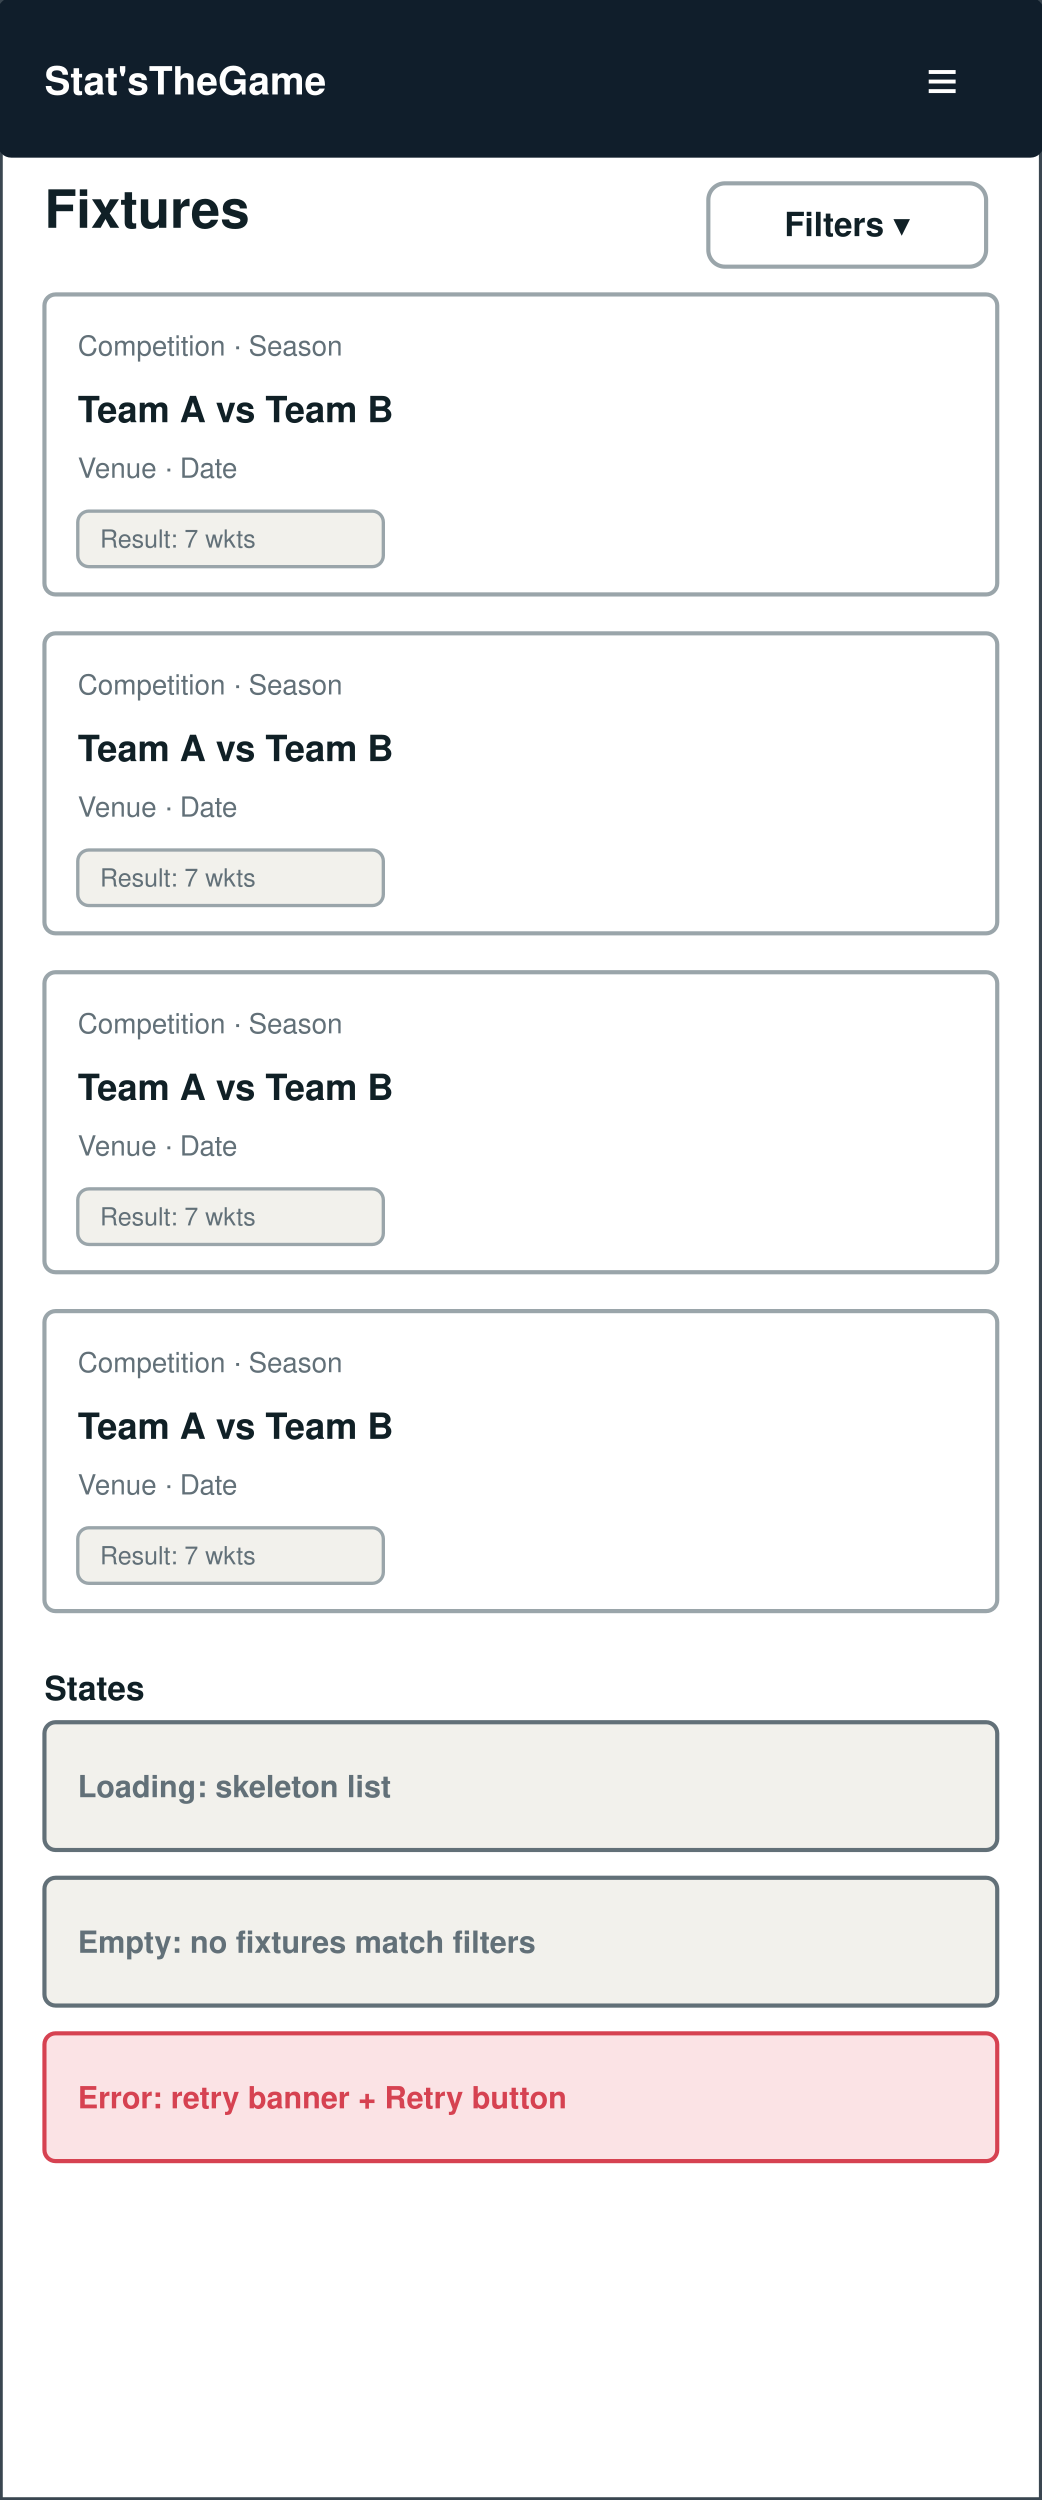
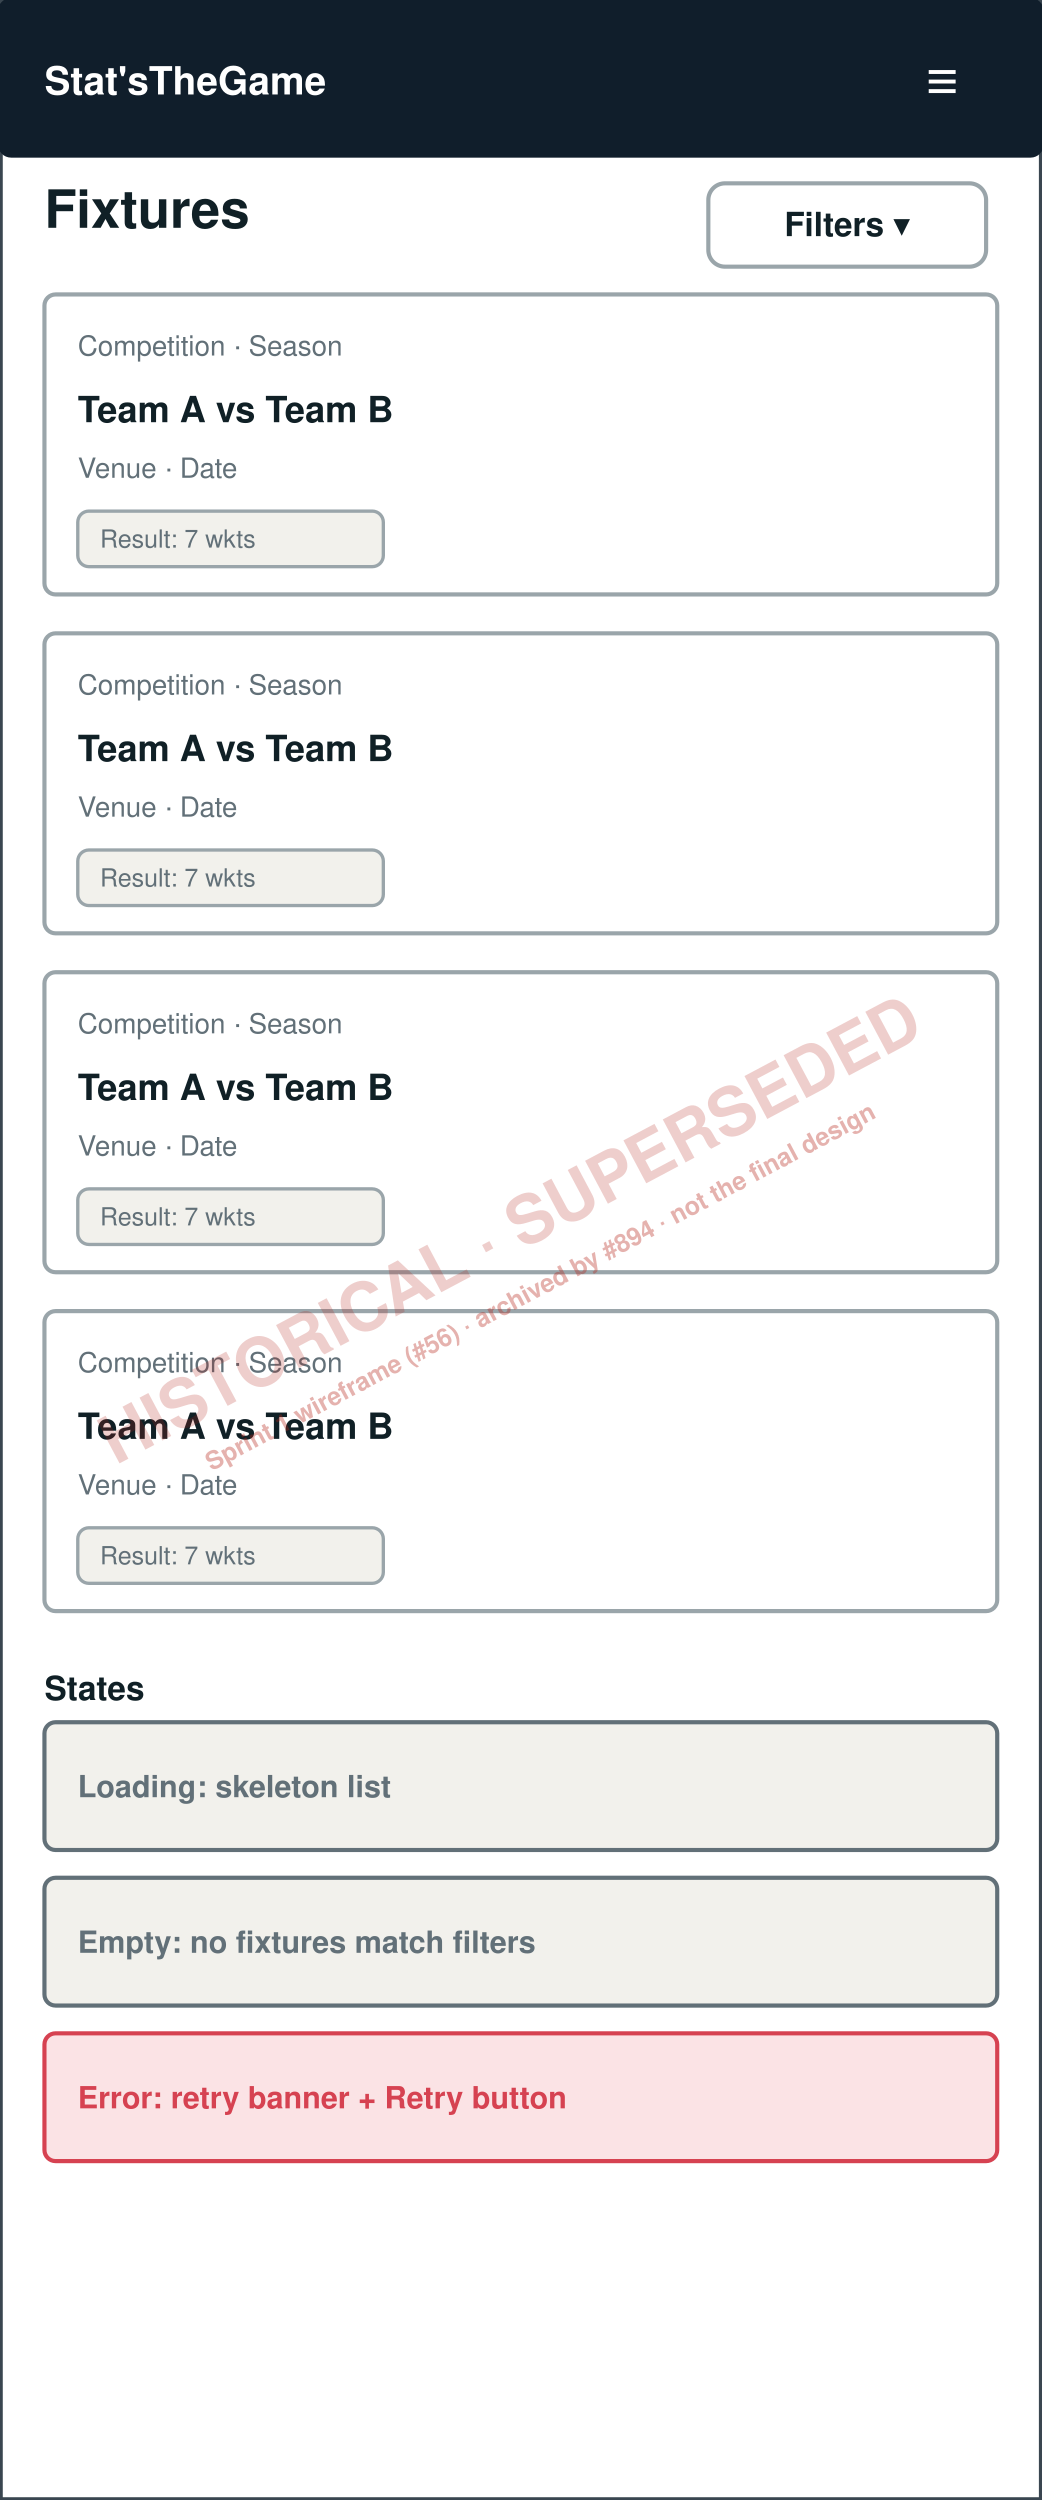
<svg xmlns="http://www.w3.org/2000/svg" viewBox="0 0 375 900" font-family="Helvetica, Arial, sans-serif">
  <rect x="0" y="0" width="375" height="900" fill="#FFFFFF" stroke="#3A4650" stroke-width="2" />
  <rect x="0" y="0" width="375" height="56" rx="4" fill="#101E2B" stroke="#101E2B" stroke-width="1.5" />
  <text x="16" y="34" font-size="14" font-weight="bold" font-style="normal" fill="#FFFFFF" text-anchor="start">Stat'sTheGame</text>
  <text x="345" y="34" font-size="20" font-weight="normal" font-style="normal" fill="#FFFFFF" text-anchor="end">≡</text>
  <text x="16" y="82" font-size="19" font-weight="bold" font-style="normal" fill="#102026" text-anchor="start">Fixtures</text>
  <rect x="255" y="66" width="100" height="30" rx="6" fill="#FFFFFF" stroke="#9AA5AA" stroke-width="1.5" />
  <text x="305.0" y="85.0" font-size="12" font-weight="bold" font-style="normal" fill="#102026" text-anchor="middle">Filters ▾</text>
  <rect x="16" y="106" width="343" height="108" rx="4" fill="#FFFFFF" stroke="#9AA5AA" stroke-width="1.5" />
  <text x="28" y="128" font-size="10" font-weight="normal" font-style="normal" fill="#627078" text-anchor="start">Competition · Season</text>
  <text x="28" y="152" font-size="13" font-weight="bold" font-style="normal" fill="#102026" text-anchor="start">Team A vs Team B</text>
  <text x="28" y="172" font-size="10" font-weight="normal" font-style="normal" fill="#627078" text-anchor="start">Venue · Date</text>
  <rect x="28" y="184" width="110" height="20" rx="4" fill="#F2F1EC" stroke="#9AA5AA" stroke-width="1.2" />
  <text x="36" y="197.15" font-size="9" font-weight="normal" font-style="normal" fill="#627078" text-anchor="start">Result: 7 wkts</text>
  <rect x="16" y="228" width="343" height="108" rx="4" fill="#FFFFFF" stroke="#9AA5AA" stroke-width="1.5" />
  <text x="28" y="250" font-size="10" font-weight="normal" font-style="normal" fill="#627078" text-anchor="start">Competition · Season</text>
  <text x="28" y="274" font-size="13" font-weight="bold" font-style="normal" fill="#102026" text-anchor="start">Team A vs Team B</text>
  <text x="28" y="294" font-size="10" font-weight="normal" font-style="normal" fill="#627078" text-anchor="start">Venue · Date</text>
  <rect x="28" y="306" width="110" height="20" rx="4" fill="#F2F1EC" stroke="#9AA5AA" stroke-width="1.2" />
  <text x="36" y="319.15" font-size="9" font-weight="normal" font-style="normal" fill="#627078" text-anchor="start">Result: 7 wkts</text>
  <rect x="16" y="350" width="343" height="108" rx="4" fill="#FFFFFF" stroke="#9AA5AA" stroke-width="1.5" />
  <text x="28" y="372" font-size="10" font-weight="normal" font-style="normal" fill="#627078" text-anchor="start">Competition · Season</text>
  <text x="28" y="396" font-size="13" font-weight="bold" font-style="normal" fill="#102026" text-anchor="start">Team A vs Team B</text>
  <text x="28" y="416" font-size="10" font-weight="normal" font-style="normal" fill="#627078" text-anchor="start">Venue · Date</text>
  <rect x="28" y="428" width="110" height="20" rx="4" fill="#F2F1EC" stroke="#9AA5AA" stroke-width="1.2" />
  <text x="36" y="441.15" font-size="9" font-weight="normal" font-style="normal" fill="#627078" text-anchor="start">Result: 7 wkts</text>
  <rect x="16" y="472" width="343" height="108" rx="4" fill="#FFFFFF" stroke="#9AA5AA" stroke-width="1.5" />
  <text x="28" y="494" font-size="10" font-weight="normal" font-style="normal" fill="#627078" text-anchor="start">Competition · Season</text>
  <text x="28" y="518" font-size="13" font-weight="bold" font-style="normal" fill="#102026" text-anchor="start">Team A vs Team B</text>
  <text x="28" y="538" font-size="10" font-weight="normal" font-style="normal" fill="#627078" text-anchor="start">Venue · Date</text>
  <rect x="28" y="550" width="110" height="20" rx="4" fill="#F2F1EC" stroke="#9AA5AA" stroke-width="1.2" />
  <text x="36" y="563.15" font-size="9" font-weight="normal" font-style="normal" fill="#627078" text-anchor="start">Result: 7 wkts</text>
  <text x="16" y="612" font-size="12" font-weight="bold" font-style="normal" fill="#102026" text-anchor="start">States</text>
  <rect x="16" y="620" width="343" height="46" rx="4" fill="#F2F1EC" stroke="#627078" stroke-width="1.5" />
  <text x="28" y="647.0" font-size="11" font-weight="bold" font-style="normal" fill="#627078" text-anchor="start">Loading: skeleton list</text>
  <rect x="16" y="676" width="343" height="46" rx="4" fill="#F2F1EC" stroke="#627078" stroke-width="1.5" />
  <text x="28" y="703.0" font-size="11" font-weight="bold" font-style="normal" fill="#627078" text-anchor="start">Empty: no fixtures match filters</text>
  <rect x="16" y="732" width="343" height="46" rx="4" fill="#FBE3E5" stroke="#D64251" stroke-width="1.5" />
  <text x="28" y="759.0" font-size="11" font-weight="bold" font-style="normal" fill="#D64251" text-anchor="start">Error: retry banner + Retry button</text>
+   <g pointer-events="none" transform="rotate(-28 187.5 450)" text-anchor="middle" font-family="Helvetica, Arial, sans-serif" font-weight="700">
+     <text x="187.5" y="450" font-size="24" fill="#B42318" fill-opacity="0.22">HISTORICAL · SUPERSEDED</text>
+     <text x="187.5" y="468" font-size="9" fill="#B42318" fill-opacity="0.35">Sprint 1 wireframe (#56) · archived by #894 · not the final design</text>
+   </g>
</svg>
